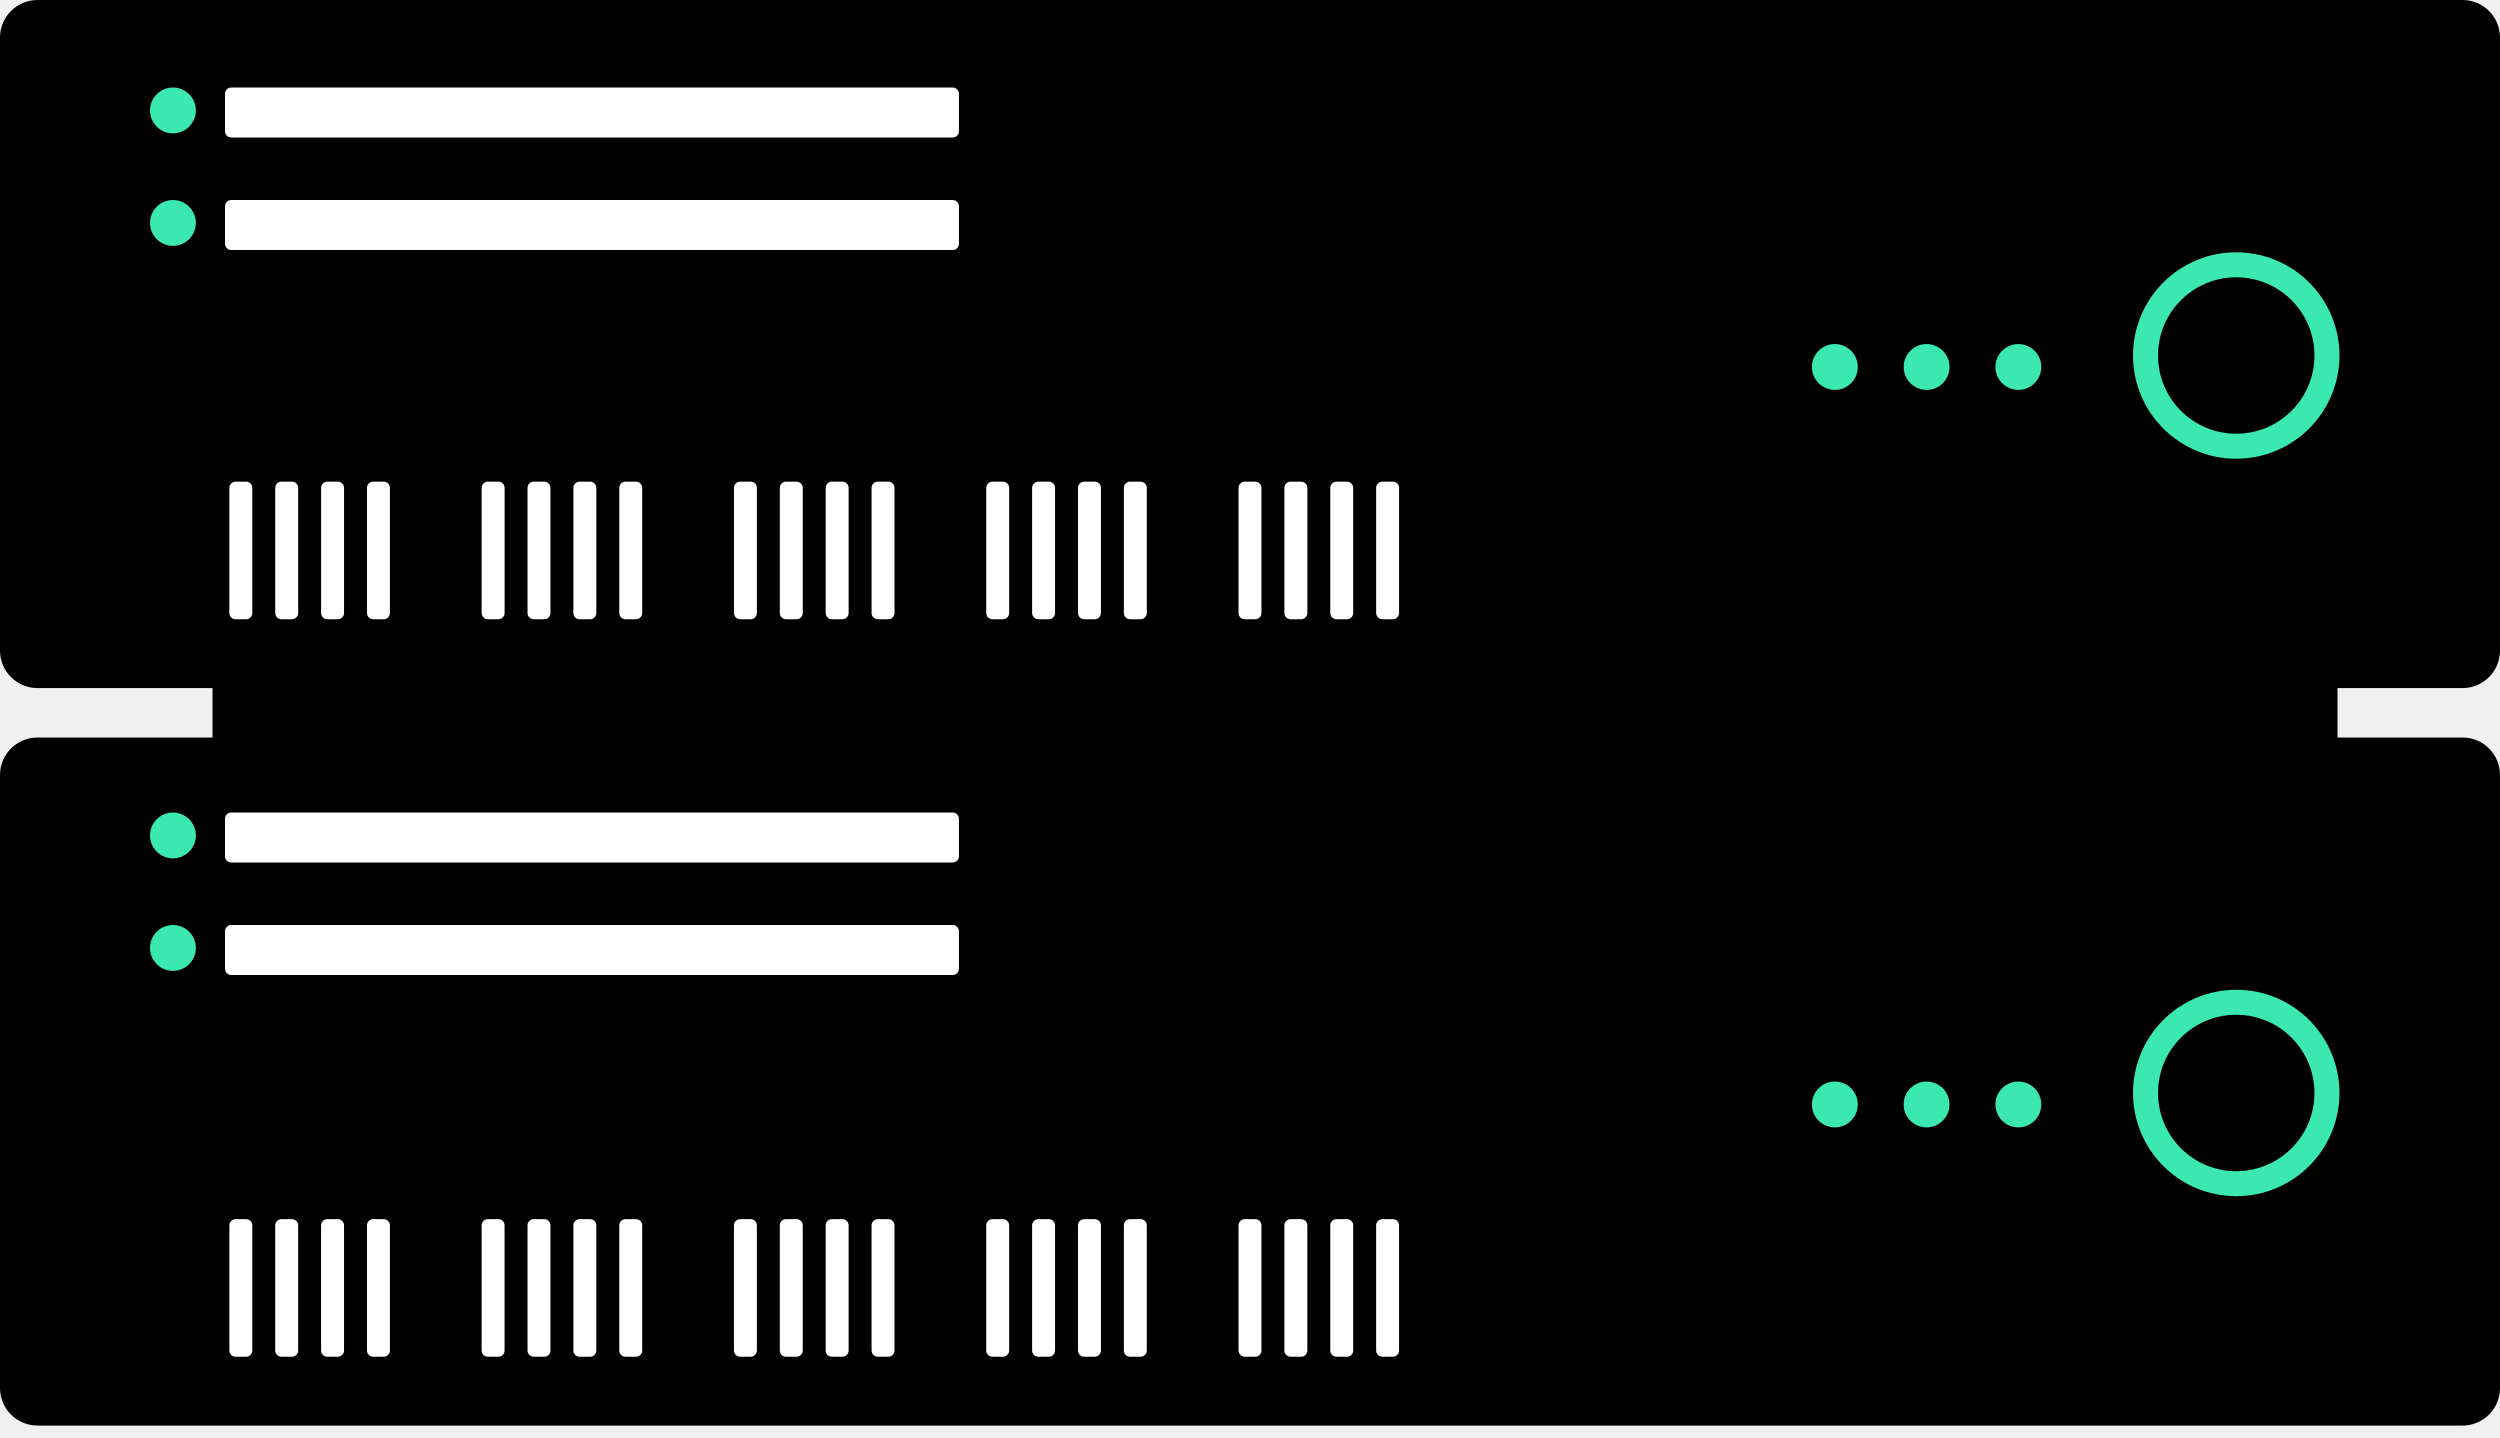
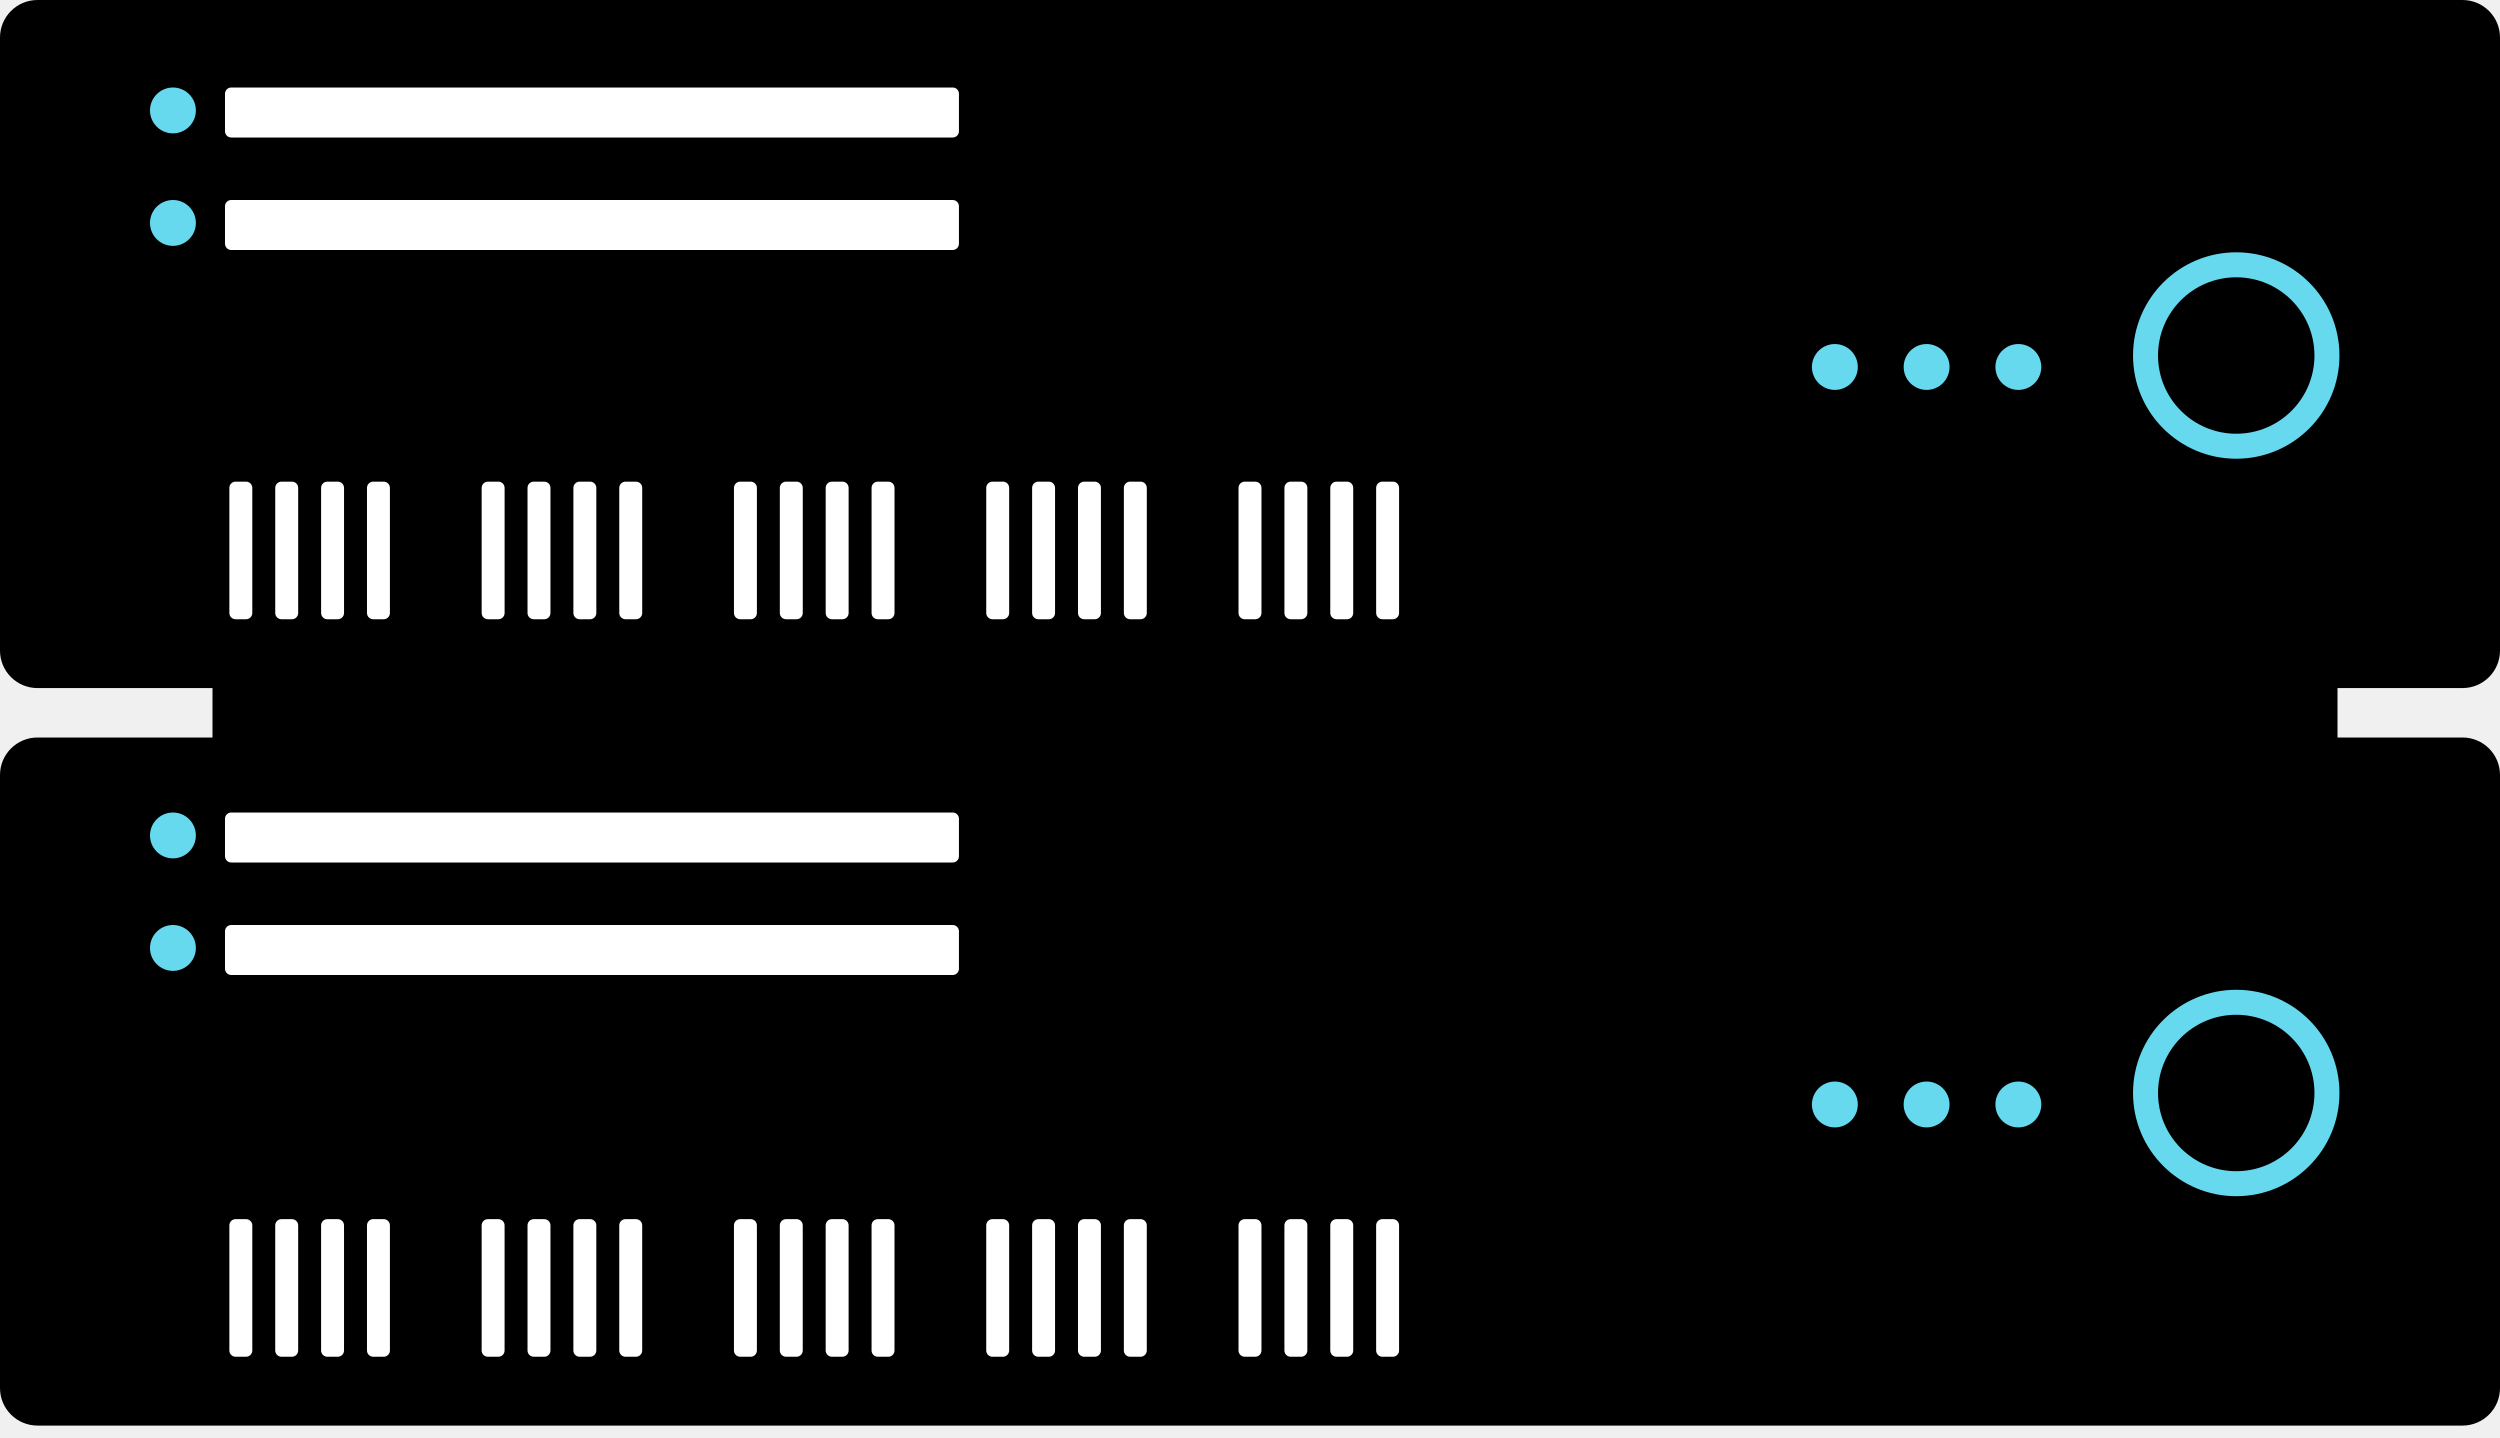
<svg xmlns="http://www.w3.org/2000/svg" width="200" height="115" viewBox="0 0 200 115" fill="none">
-   <rect y="59" width="200" height="55.046" rx="3" fill="black" />
-   <circle cx="178.899" cy="87.439" r="7.257" stroke="#3ae8b0" stroke-width="2" />
+   <rect y="59" width="200" height="55.046" rx="3" fill="#000" />
+   <circle cx="178.899" cy="87.439" r="7.257" stroke="#66d9ef" stroke-width="2" />
  <rect x="18" y="65" width="58.716" height="4" rx="0.5" fill="white" />
  <rect x="18.349" y="97.531" width="1.835" height="11.009" rx="0.5" fill="white" />
  <rect x="22.018" y="97.531" width="1.835" height="11.009" rx="0.5" fill="white" />
  <rect x="25.687" y="97.531" width="1.835" height="11.009" rx="0.5" fill="white" />
  <rect x="29.358" y="97.531" width="1.835" height="11.009" rx="0.5" fill="white" />
  <rect x="38.532" y="97.531" width="1.835" height="11.009" rx="0.5" fill="white" />
  <rect x="42.202" y="97.531" width="1.835" height="11.009" rx="0.5" fill="white" />
  <rect x="45.87" y="97.531" width="1.835" height="11.009" rx="0.5" fill="white" />
  <rect x="49.541" y="97.531" width="1.835" height="11.009" rx="0.5" fill="white" />
  <rect x="58.716" y="97.531" width="1.835" height="11.009" rx="0.5" fill="white" />
  <rect x="62.385" y="97.531" width="1.835" height="11.009" rx="0.5" fill="white" />
  <rect x="66.054" y="97.531" width="1.835" height="11.009" rx="0.5" fill="white" />
  <rect x="69.725" y="97.531" width="1.835" height="11.009" rx="0.5" fill="white" />
  <rect x="78.898" y="97.531" width="1.835" height="11.009" rx="0.5" fill="white" />
  <rect x="82.569" y="97.531" width="1.835" height="11.009" rx="0.5" fill="white" />
  <rect x="86.239" y="97.531" width="1.835" height="11.009" rx="0.5" fill="white" />
  <rect x="89.908" y="97.531" width="1.835" height="11.009" rx="0.5" fill="white" />
  <rect x="99.082" y="97.531" width="1.835" height="11.009" rx="0.5" fill="white" />
  <rect x="102.752" y="97.531" width="1.835" height="11.009" rx="0.5" fill="white" />
  <rect x="106.422" y="97.531" width="1.835" height="11.009" rx="0.5" fill="white" />
  <rect x="110.091" y="97.531" width="1.835" height="11.009" rx="0.5" fill="white" />
  <path d="M18 74.5C18 74.224 18.224 74 18.5 74H76.216C76.492 74 76.716 74.224 76.716 74.5V77.5C76.716 77.776 76.492 78 76.216 78H18.5C18.224 78 18 77.776 18 77.5V74.5Z" fill="white" />
-   <circle cx="161.468" cy="88.358" r="1.835" fill="#3ae8b0" />
-   <circle cx="146.789" cy="88.358" r="1.835" fill="#3ae8b0" />
-   <circle cx="154.127" cy="88.358" r="1.835" fill="#3ae8b0" />
-   <circle cx="13.835" cy="66.835" r="1.835" fill="#3ae8b0" />
-   <circle cx="13.835" cy="75.835" r="1.835" fill="#3ae8b0" />
-   <rect width="200" height="55.046" rx="3" fill="black" />
-   <circle cx="178.899" cy="28.441" r="7.257" stroke="#3ae8b0" stroke-width="2" />
+   <circle cx="161.468" cy="88.358" r="1.835" fill="#66d9ef" />
+   <circle cx="146.789" cy="88.358" r="1.835" fill="#66d9ef" />
+   <circle cx="154.127" cy="88.358" r="1.835" fill="#66d9ef" />
+   <circle cx="13.835" cy="66.835" r="1.835" fill="#66d9ef" />
+   <circle cx="13.835" cy="75.835" r="1.835" fill="#66d9ef" />
+   <rect width="200" height="55.046" rx="3" fill="#000" />
+   <circle cx="178.899" cy="28.441" r="7.257" stroke="#66d9ef" stroke-width="2" />
  <rect x="18" y="7" width="58.716" height="4" rx="0.5" fill="white" />
  <rect x="18.349" y="38.531" width="1.835" height="11.009" rx="0.5" fill="white" />
  <rect x="22.019" y="38.531" width="1.835" height="11.009" rx="0.5" fill="white" />
  <rect x="25.688" y="38.531" width="1.835" height="11.009" rx="0.5" fill="white" />
  <rect x="29.358" y="38.531" width="1.835" height="11.009" rx="0.5" fill="white" />
  <rect x="38.533" y="38.531" width="1.835" height="11.009" rx="0.5" fill="white" />
  <rect x="42.202" y="38.531" width="1.835" height="11.009" rx="0.5" fill="white" />
  <rect x="45.871" y="38.531" width="1.835" height="11.009" rx="0.5" fill="white" />
  <rect x="49.542" y="38.531" width="1.835" height="11.009" rx="0.5" fill="white" />
  <rect x="58.717" y="38.531" width="1.835" height="11.009" rx="0.5" fill="white" />
  <rect x="62.386" y="38.531" width="1.835" height="11.009" rx="0.5" fill="white" />
  <rect x="66.055" y="38.531" width="1.835" height="11.009" rx="0.5" fill="white" />
  <rect x="69.726" y="38.531" width="1.835" height="11.009" rx="0.5" fill="white" />
  <rect x="78.899" y="38.531" width="1.835" height="11.009" rx="0.5" fill="white" />
  <rect x="82.569" y="38.531" width="1.835" height="11.009" rx="0.5" fill="white" />
  <rect x="86.239" y="38.531" width="1.835" height="11.009" rx="0.5" fill="white" />
  <rect x="89.909" y="38.531" width="1.835" height="11.009" rx="0.5" fill="white" />
  <rect x="99.082" y="38.531" width="1.835" height="11.009" rx="0.5" fill="white" />
  <rect x="102.753" y="38.531" width="1.835" height="11.009" rx="0.5" fill="white" />
  <rect x="106.422" y="38.531" width="1.835" height="11.009" rx="0.5" fill="white" />
  <rect x="110.092" y="38.531" width="1.835" height="11.009" rx="0.5" fill="white" />
  <path d="M18 16.5C18 16.224 18.224 16 18.5 16H76.216C76.492 16 76.716 16.224 76.716 16.5V19.5C76.716 19.776 76.492 20 76.216 20H18.5C18.224 20 18 19.776 18 19.5V16.5Z" fill="white" />
-   <circle cx="13.835" cy="17.835" r="1.835" fill="#3ae8b0" />
-   <circle cx="13.835" cy="8.835" r="1.835" fill="#3ae8b0" />
-   <circle cx="161.468" cy="29.358" r="1.835" fill="#3ae8b0" />
-   <circle cx="146.789" cy="29.358" r="1.835" fill="#3ae8b0" />
-   <circle cx="154.128" cy="29.358" r="1.835" fill="#3ae8b0" />
-   <rect x="17" y="54" width="170" height="6" fill="black" />
+   <circle cx="13.835" cy="17.835" r="1.835" fill="#66d9ef" />
+   <circle cx="13.835" cy="8.835" r="1.835" fill="#66d9ef" />
+   <circle cx="161.468" cy="29.358" r="1.835" fill="#66d9ef" />
+   <circle cx="146.789" cy="29.358" r="1.835" fill="#66d9ef" />
+   <circle cx="154.128" cy="29.358" r="1.835" fill="#66d9ef" />
+   <rect x="17" y="54" width="170" height="6" fill="#000" />
</svg>
